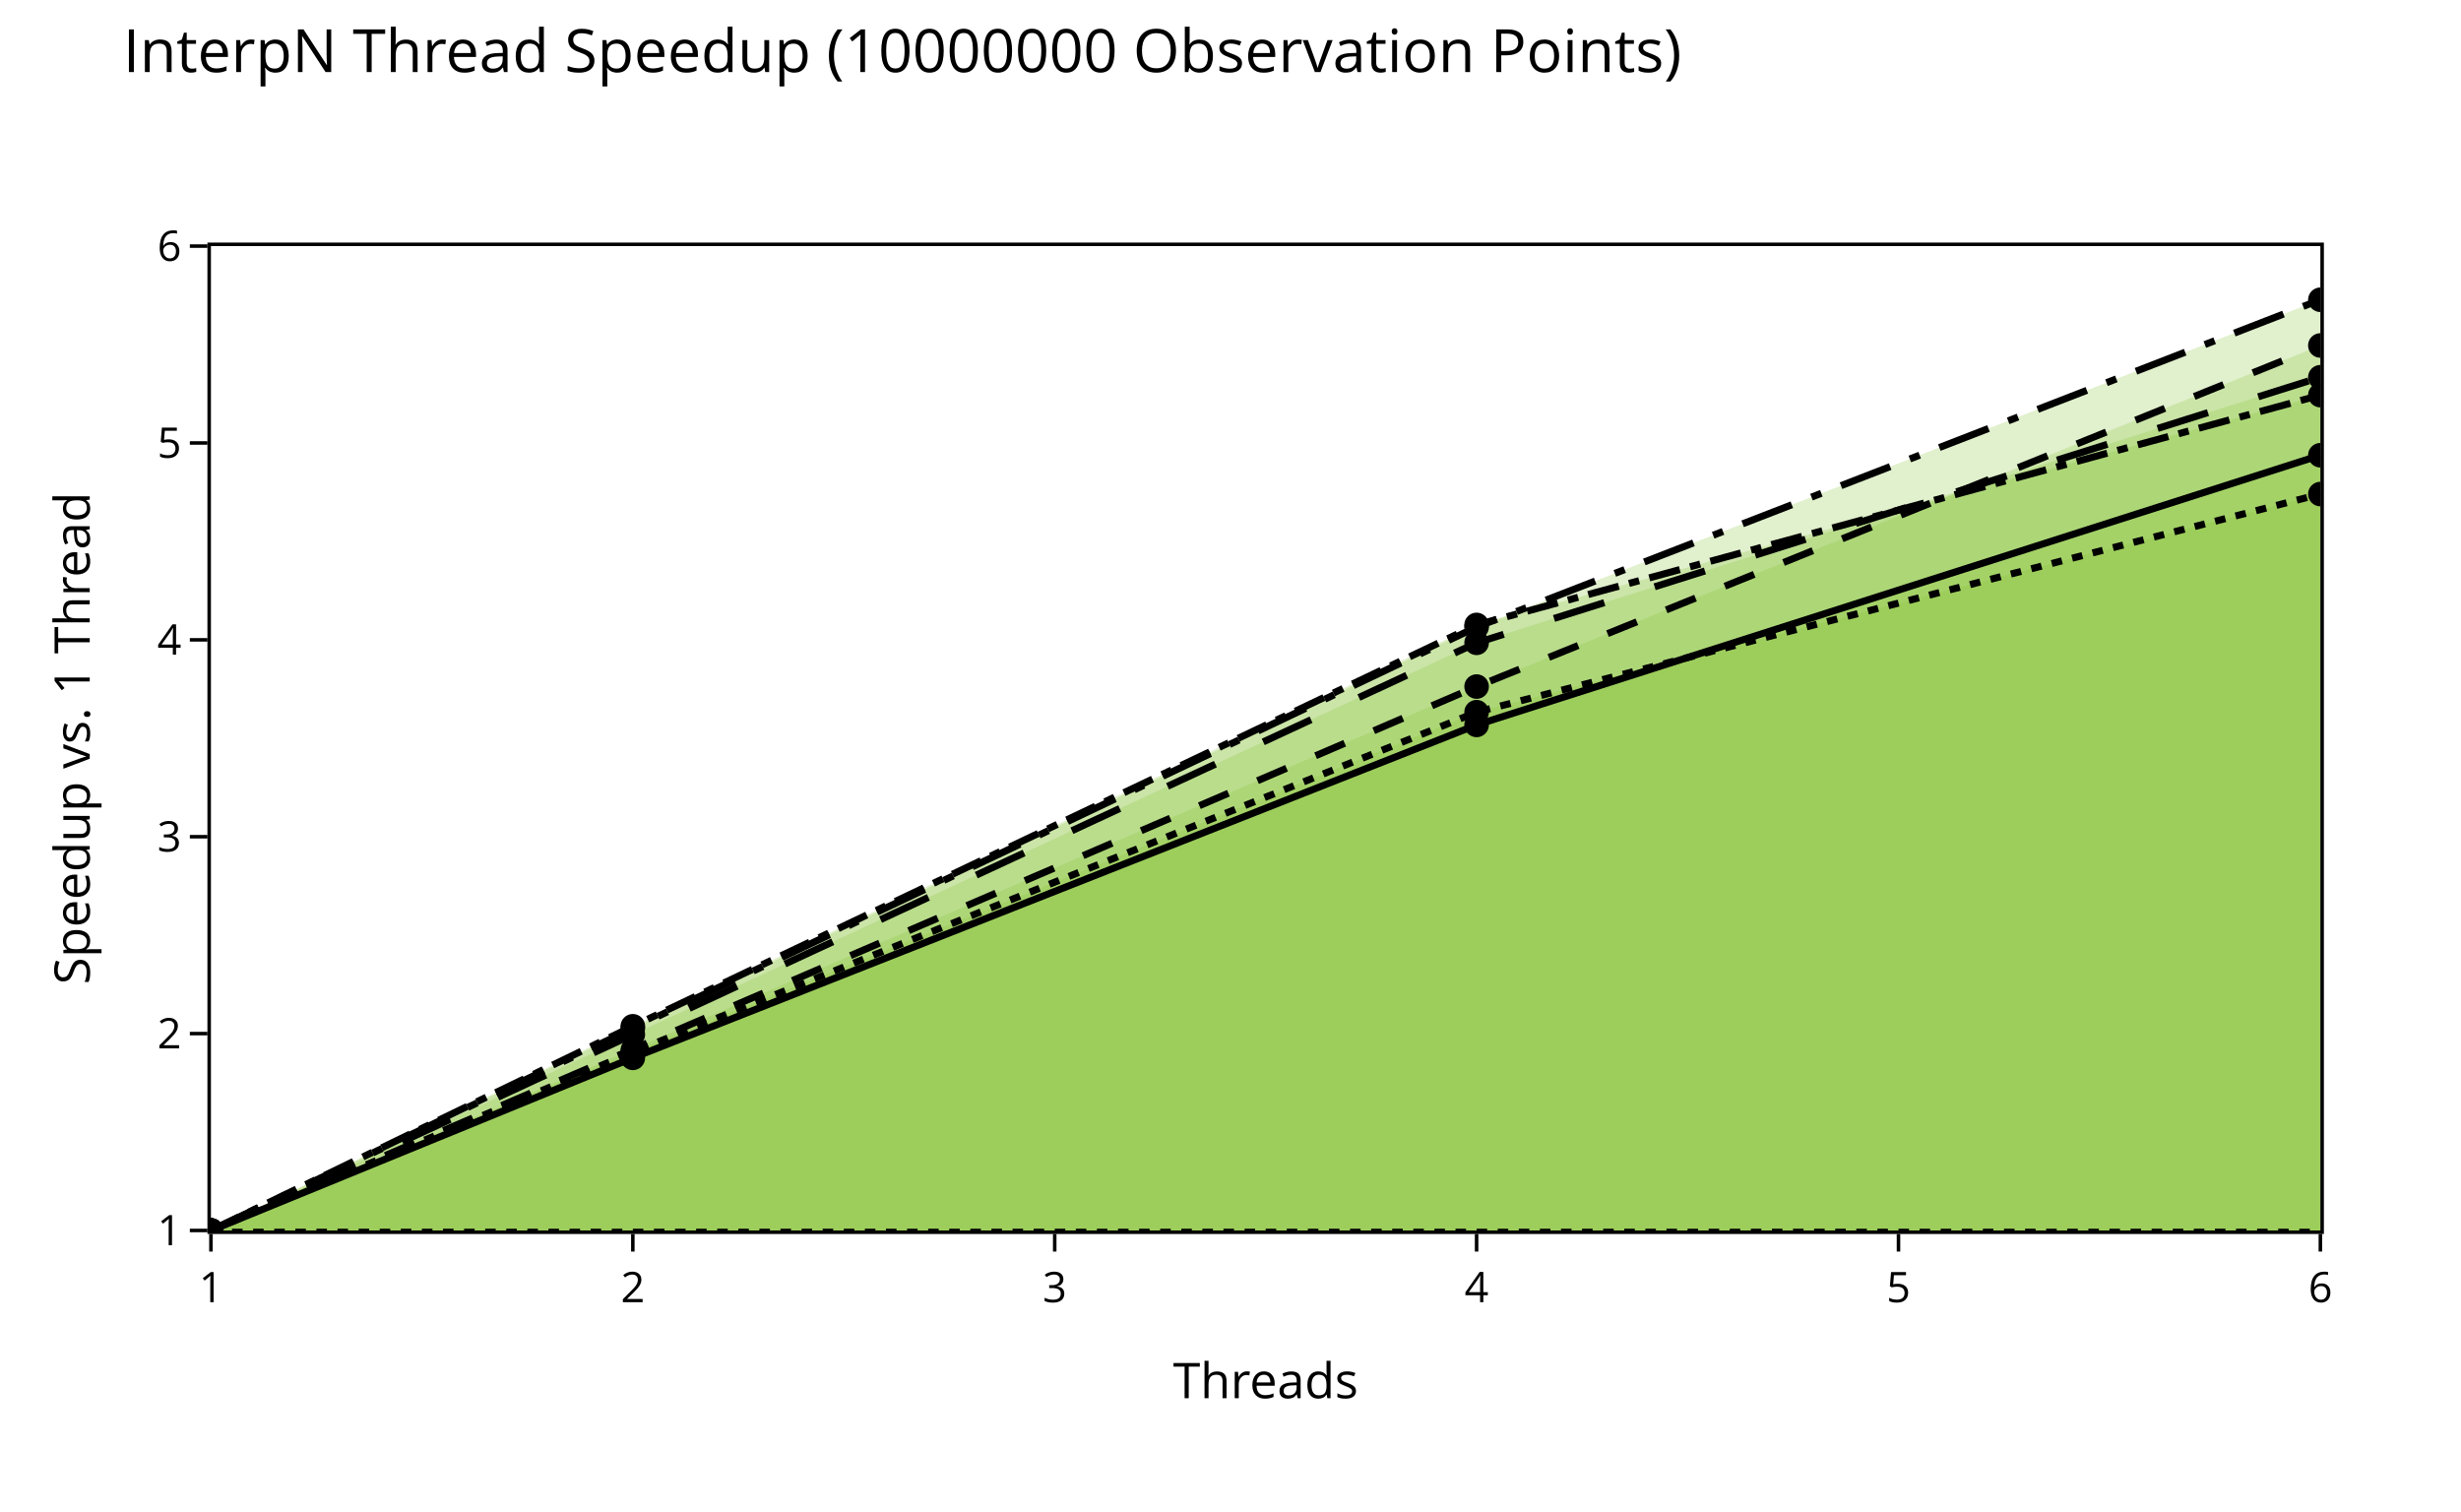
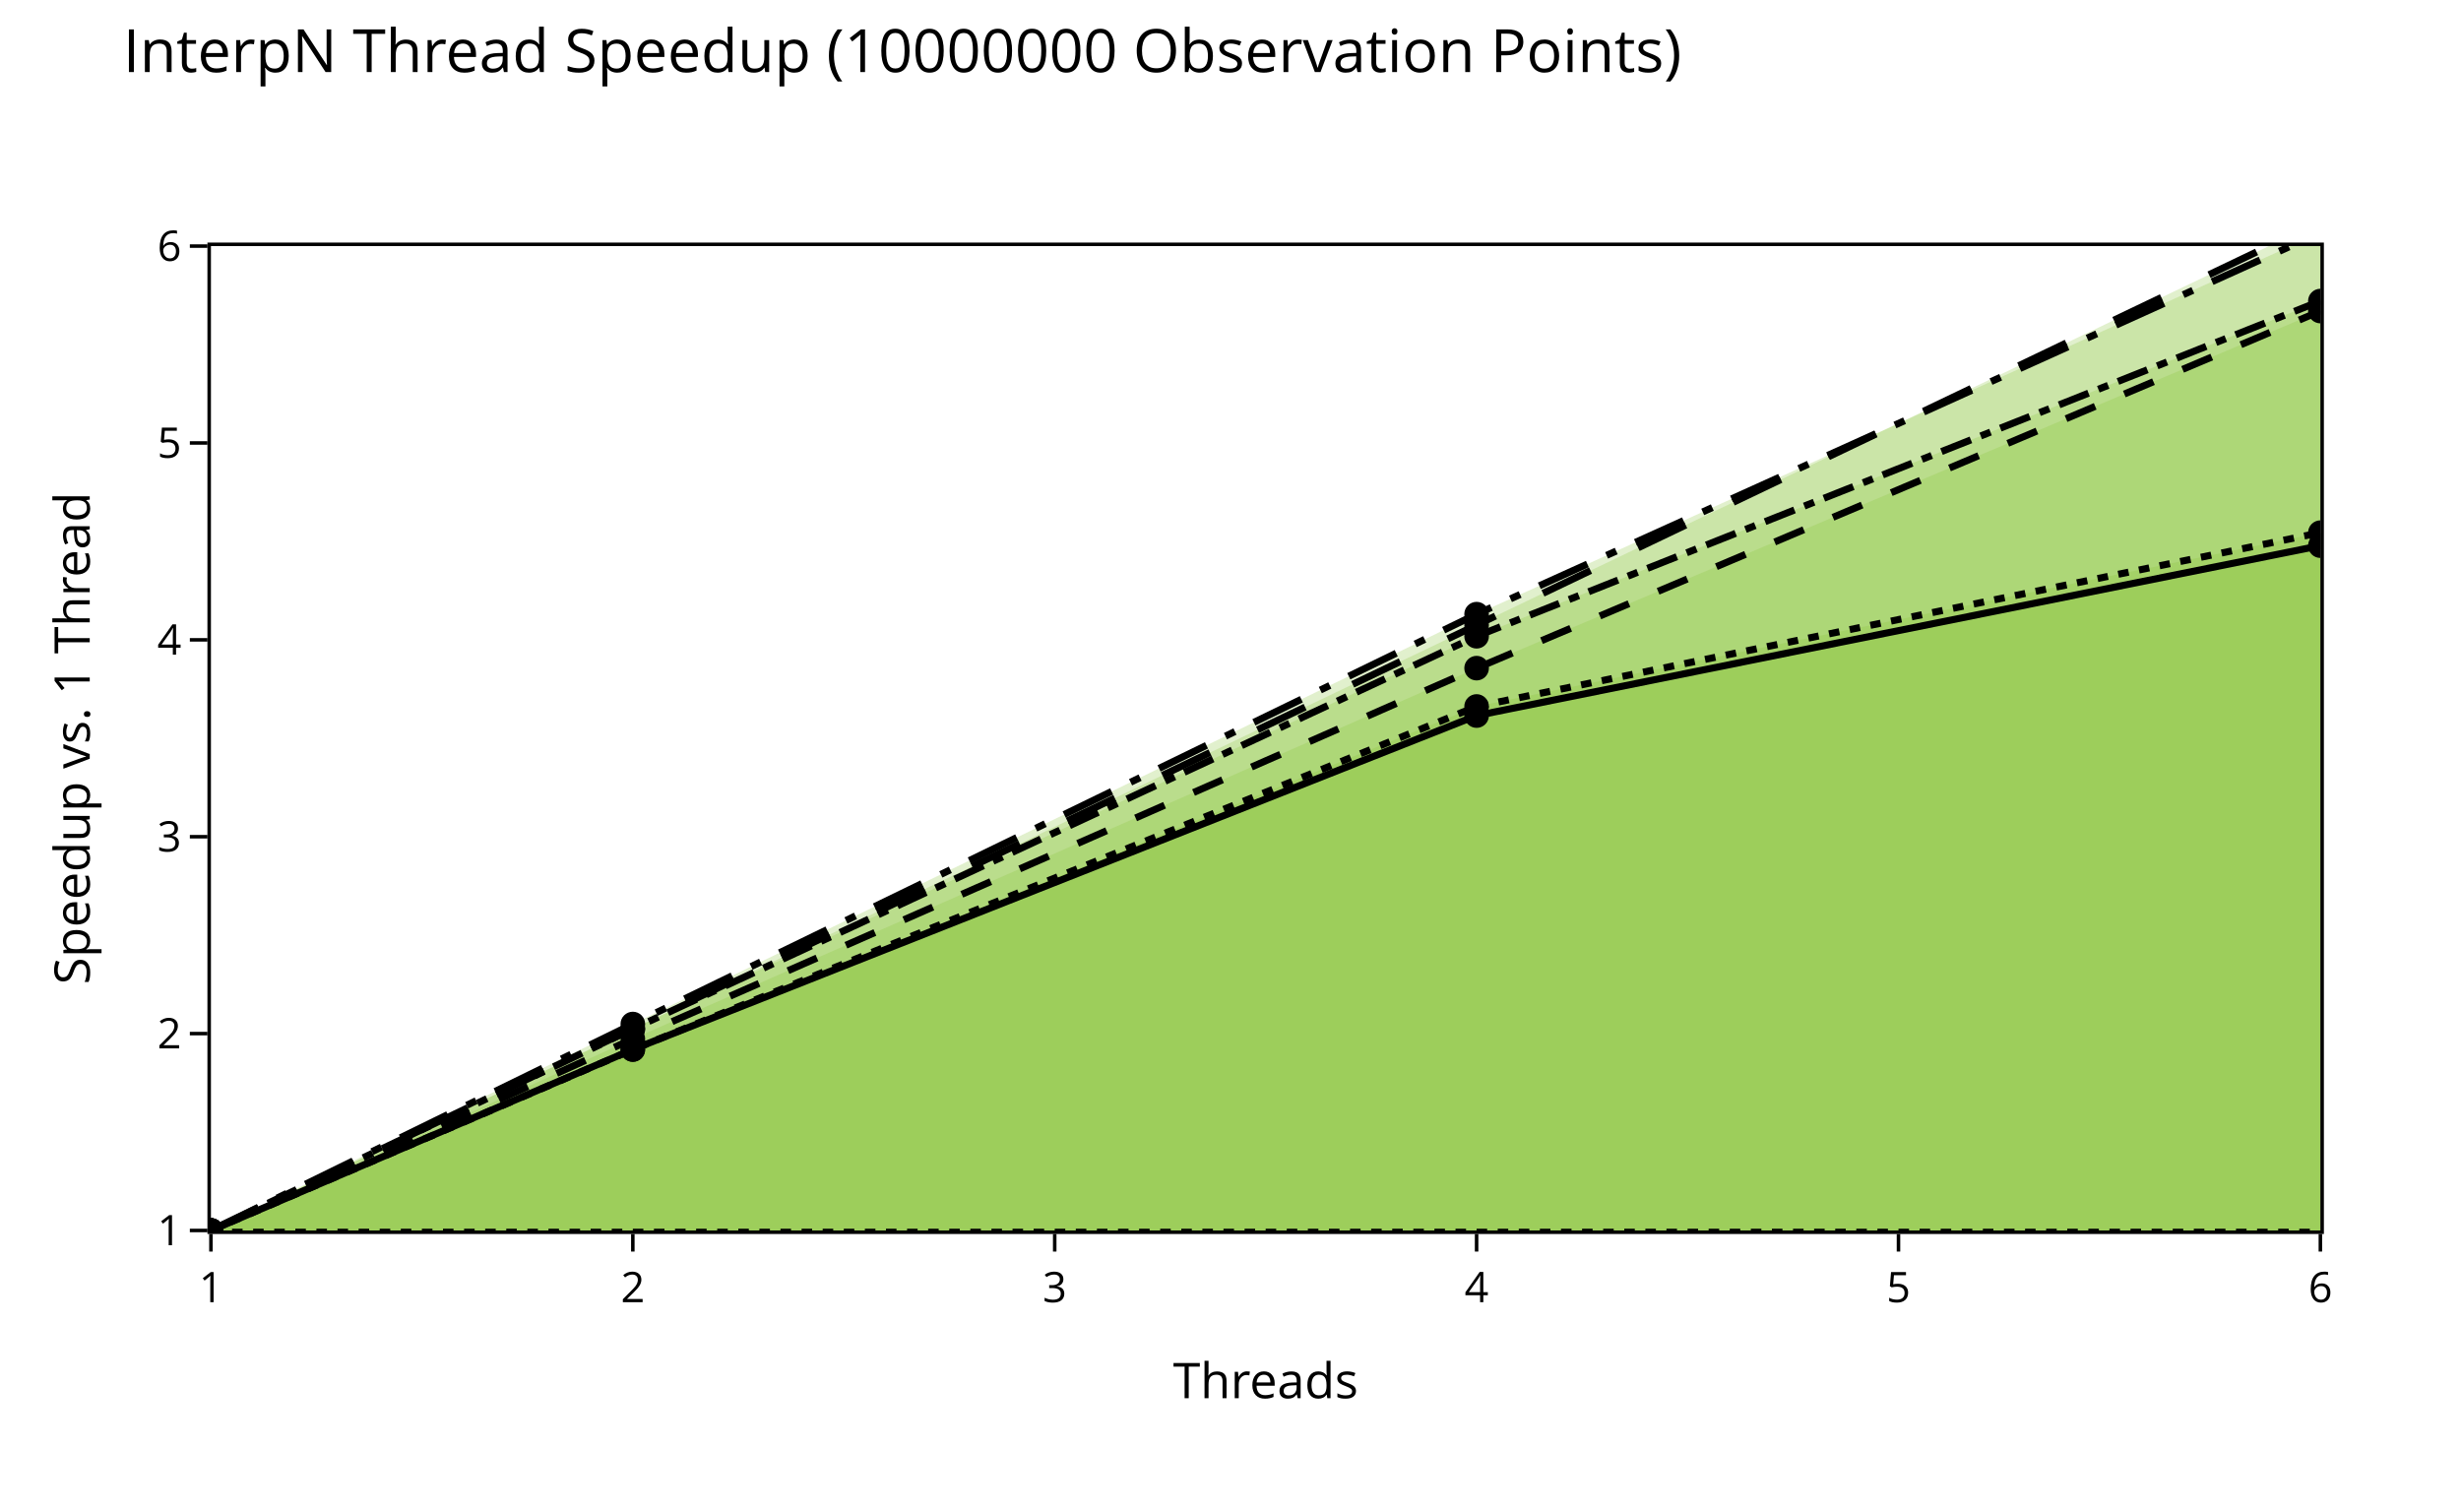
<svg xmlns="http://www.w3.org/2000/svg" class="main-svg" width="700" height="430" style="" viewBox="0 0 700 430">
  <rect x="0" y="0" width="700" height="430" style="fill: rgb(0, 0, 0); fill-opacity: 0;" />
-   <defs id="defs-53839e">
+   <defs id="defs-17e7b1">
    <g class="clips">
-       <clipPath id="clip53839exyplot" class="plotclip">
+       <clipPath id="clip17e7b1xyplot" class="plotclip">
        <rect width="600" height="280" />
      </clipPath>
-       <clipPath class="axesclip" id="clip53839ex">
+       <clipPath class="axesclip" id="clip17e7b1x">
        <rect x="60" y="0" width="600" height="430" />
      </clipPath>
-       <clipPath class="axesclip" id="clip53839ey">
+       <clipPath class="axesclip" id="clip17e7b1y">
        <rect x="0" y="70" width="700" height="280" />
      </clipPath>
-       <clipPath class="axesclip" id="clip53839exy">
+       <clipPath class="axesclip" id="clip17e7b1xy">
        <rect x="60" y="70" width="600" height="280" />
      </clipPath>
    </g>
    <g class="gradients" />
    <g class="patterns" />
  </defs>
  <g class="bglayer">
    <rect class="bg" x="60" y="70" width="600" height="280" style="fill: rgb(0, 0, 0); fill-opacity: 0; stroke-width: 0;" />
  </g>
  <g class="layer-below">
    <g class="imagelayer" />
    <g class="shapelayer" />
  </g>
  <g class="cartesianlayer">
    <g class="subplot xy">
      <g class="layer-subplot">
        <g class="shapelayer" />
        <g class="imagelayer" />
      </g>
      <g class="minor-gridlayer">
        <g class="x" />
        <g class="y" />
      </g>
      <g class="gridlayer">
        <g class="x" />
        <g class="y" />
      </g>
      <g class="zerolinelayer" />
      <g class="layer-between">
        <g class="shapelayer" />
        <g class="imagelayer" />
      </g>
      <path class="xlines-below" />
      <path class="ylines-below" />
      <g class="overlines-below" />
      <g class="xaxislayer-below" />
      <g class="yaxislayer-below" />
      <g class="overaxes-below" />
      <g class="overplot">
-         <g class="xy" transform="translate(60,70)" clip-path="url(#clip53839exyplot)">
+         <g class="xy" transform="translate(60,70)" clip-path="url(#clip17e7b1xyplot)">
          <g class="scatterlayer mlayer">
-             <g class="trace scatter trace71d8d9" style="stroke-miterlimit: 2; opacity: 1;">
-               <g class="fills">
-                 <g>
-                   <path class="js-fill" d="M0,280L120,230.9L360,136.2L600,59.49L600,280L0,280Z" style="fill: rgb(139, 196, 59); fill-opacity: 0.25; stroke-width: 0;" />
-                 </g>
-               </g>
-               <g class="errorbars" />
-               <g class="lines">
-                 <path class="js-line" d="M0,280L120,230.9L360,136.2L600,59.49L600,280L0,280" style="vector-effect: none; fill: none; stroke: rgb(99, 110, 250); stroke-opacity: 1; stroke-width: 0px; opacity: 1;" />
-               </g>
-               <g class="points" />
-               <g class="text" />
-             </g>
-             <g class="trace scatter trace1ca007" style="stroke-miterlimit: 2; opacity: 1;">
-               <g class="fills">
-                 <g>
-                   <path class="js-fill" d="M0,280L360,125.29L600,28.27L600,280L360,280L0,280Z" style="fill: rgb(139, 196, 59); fill-opacity: 0.25; stroke-width: 0;" />
-                 </g>
-               </g>
-               <g class="errorbars" />
-               <g class="lines">
-                 <path class="js-line" d="M0,280L360,125.29L600,28.27L600,280L360,280L0,280" style="vector-effect: none; fill: none; stroke: rgb(239, 85, 59); stroke-opacity: 1; stroke-width: 0px; opacity: 1;" />
-               </g>
-               <g class="points" />
-               <g class="text" />
-             </g>
-             <g class="trace scatter tracee49e88" style="stroke-miterlimit: 2; opacity: 1;">
-               <g class="fills">
-                 <g>
-                   <path class="js-fill" d="M0,280L120,229.26L360,132.57L600,70.53L600,280L0,280Z" style="fill: rgb(139, 196, 59); fill-opacity: 0.25; stroke-width: 0;" />
-                 </g>
-               </g>
-               <g class="errorbars" />
-               <g class="lines">
-                 <path class="js-line" d="M0,280L120,229.26L360,132.57L600,70.53L600,280L0,280" style="vector-effect: none; fill: none; stroke: rgb(0, 204, 150); stroke-opacity: 1; stroke-width: 0px; opacity: 1;" />
-               </g>
-               <g class="points" />
-               <g class="text" />
-             </g>
-             <g class="trace scatter traced48265" style="stroke-miterlimit: 2; opacity: 1;">
-               <g class="fills">
-                 <g>
-                   <path class="js-fill" d="M0,280L120,221.92L360,107.76L600,42.39L600,280L0,280Z" style="fill: rgb(139, 196, 59); fill-opacity: 0.25; stroke-width: 0;" />
-                 </g>
-               </g>
-               <g class="errorbars" />
-               <g class="lines">
-                 <path class="js-line" d="M0,280L120,221.92L360,107.76L600,42.39L600,280L0,280" style="vector-effect: none; fill: none; stroke: rgb(171, 99, 250); stroke-opacity: 1; stroke-width: 0px; opacity: 1;" />
-               </g>
-               <g class="points" />
-               <g class="text" />
-             </g>
-             <g class="trace scatter tracebebc52" style="stroke-miterlimit: 2; opacity: 1;">
-               <g class="fills">
-                 <g>
-                   <path class="js-fill" d="M0,280L360,112.85L600,37.3L600,280L360,280L0,280Z" style="fill: rgb(139, 196, 59); fill-opacity: 0.25; stroke-width: 0;" />
-                 </g>
-               </g>
-               <g class="errorbars" />
-               <g class="lines">
-                 <path class="js-line" d="M0,280L360,112.85L600,37.3L600,280L360,280L0,280" style="vector-effect: none; fill: none; stroke: rgb(255, 161, 90); stroke-opacity: 1; stroke-width: 0px; opacity: 1;" />
-               </g>
-               <g class="points" />
-               <g class="text" />
-             </g>
-             <g class="trace scatter trace822e3a" style="stroke-miterlimit: 2; opacity: 1;">
-               <g class="fills">
-                 <g>
-                   <path class="js-fill" d="M0,280L120,222.48L360,108.35L600,15.26L600,280L0,280Z" style="fill: rgb(139, 196, 59); fill-opacity: 0.25; stroke-width: 0;" />
-                 </g>
-               </g>
-               <g class="errorbars" />
-               <g class="lines">
-                 <path class="js-line" d="M0,280L120,222.48L360,108.35L600,15.26L600,280L0,280" style="vector-effect: none; fill: none; stroke: rgb(25, 211, 243); stroke-opacity: 1; stroke-width: 0px; opacity: 1;" />
-               </g>
-               <g class="points" />
-               <g class="text" />
-             </g>
-             <g class="trace scatter trace041c47" style="stroke-miterlimit: 2; opacity: 1;">
-               <g class="fills" />
-               <g class="errorbars" />
-               <g class="lines">
-                 <path class="js-line" d="M0,280L120,230.9L360,136.2L600,59.49" style="vector-effect: none; fill: none; stroke: rgb(0, 0, 0); stroke-opacity: 1; stroke-width: 2px; opacity: 1;" />
-               </g>
-               <g class="points">
-                 <path class="point" transform="translate(0,280)" d="M3.5,0A3.5,3.5 0 1,1 0,-3.5A3.5,3.5 0 0,1 3.5,0Z" style="opacity: 1; stroke-width: 0px; fill: rgb(0, 0, 0); fill-opacity: 1;" />
-                 <path class="point" transform="translate(120,230.9)" d="M3.5,0A3.5,3.5 0 1,1 0,-3.5A3.5,3.5 0 0,1 3.5,0Z" style="opacity: 1; stroke-width: 0px; fill: rgb(0, 0, 0); fill-opacity: 1;" />
-                 <path class="point" transform="translate(360,136.2)" d="M3.5,0A3.5,3.5 0 1,1 0,-3.5A3.5,3.5 0 0,1 3.5,0Z" style="opacity: 1; stroke-width: 0px; fill: rgb(0, 0, 0); fill-opacity: 1;" />
-                 <path class="point" transform="translate(600,59.49)" d="M3.5,0A3.5,3.5 0 1,1 0,-3.5A3.5,3.5 0 0,1 3.5,0Z" style="opacity: 1; stroke-width: 0px; fill: rgb(0, 0, 0); fill-opacity: 1;" />
-               </g>
-               <g class="text" />
-             </g>
-             <g class="trace scatter trace9028fb" style="stroke-miterlimit: 2; opacity: 1;">
-               <g class="fills" />
-               <g class="errorbars" />
-               <g class="lines">
-                 <path class="js-line" d="M0,280L360,125.29L600,28.27" style="vector-effect: none; fill: none; stroke: rgb(0, 0, 0); stroke-opacity: 1; stroke-dasharray: 9px, 9px; stroke-width: 2px; opacity: 1;" />
-               </g>
-               <g class="points">
-                 <path class="point" transform="translate(0,280)" d="M3.5,0A3.5,3.5 0 1,1 0,-3.5A3.5,3.5 0 0,1 3.5,0Z" style="opacity: 1; stroke-width: 0px; fill: rgb(0, 0, 0); fill-opacity: 1;" />
-                 <path class="point" transform="translate(120,228.7)" d="M3.5,0A3.5,3.5 0 1,1 0,-3.5A3.5,3.5 0 0,1 3.5,0Z" style="opacity: 1; stroke-width: 0px; fill: rgb(0, 0, 0); fill-opacity: 1;" />
-                 <path class="point" transform="translate(360,125.29)" d="M3.5,0A3.5,3.5 0 1,1 0,-3.5A3.5,3.5 0 0,1 3.5,0Z" style="opacity: 1; stroke-width: 0px; fill: rgb(0, 0, 0); fill-opacity: 1;" />
-                 <path class="point" transform="translate(600,28.27)" d="M3.5,0A3.5,3.5 0 1,1 0,-3.5A3.5,3.5 0 0,1 3.5,0Z" style="opacity: 1; stroke-width: 0px; fill: rgb(0, 0, 0); fill-opacity: 1;" />
-               </g>
-               <g class="text" />
-             </g>
-             <g class="trace scatter trace50968c" style="stroke-miterlimit: 2; opacity: 1;">
-               <g class="fills" />
-               <g class="errorbars" />
-               <g class="lines">
-                 <path class="js-line" d="M0,280L120,229.26L360,132.57L600,70.53" style="vector-effect: none; fill: none; stroke: rgb(0, 0, 0); stroke-opacity: 1; stroke-dasharray: 3px, 3px; stroke-width: 2px; opacity: 1;" />
-               </g>
-               <g class="points">
-                 <path class="point" transform="translate(0,280)" d="M3.5,0A3.5,3.5 0 1,1 0,-3.5A3.5,3.5 0 0,1 3.5,0Z" style="opacity: 1; stroke-width: 0px; fill: rgb(0, 0, 0); fill-opacity: 1;" />
-                 <path class="point" transform="translate(120,229.26)" d="M3.5,0A3.5,3.5 0 1,1 0,-3.5A3.5,3.5 0 0,1 3.5,0Z" style="opacity: 1; stroke-width: 0px; fill: rgb(0, 0, 0); fill-opacity: 1;" />
-                 <path class="point" transform="translate(360,132.57)" d="M3.5,0A3.5,3.5 0 1,1 0,-3.5A3.5,3.5 0 0,1 3.5,0Z" style="opacity: 1; stroke-width: 0px; fill: rgb(0, 0, 0); fill-opacity: 1;" />
-                 <path class="point" transform="translate(600,70.53)" d="M3.5,0A3.5,3.5 0 1,1 0,-3.5A3.5,3.5 0 0,1 3.5,0Z" style="opacity: 1; stroke-width: 0px; fill: rgb(0, 0, 0); fill-opacity: 1;" />
-               </g>
-               <g class="text" />
-             </g>
-             <g class="trace scatter trace413ec4" style="stroke-miterlimit: 2; opacity: 1;">
-               <g class="fills" />
-               <g class="errorbars" />
-               <g class="lines">
-                 <path class="js-line" d="M0,280L120,221.92L360,107.76L600,42.39" style="vector-effect: none; fill: none; stroke: rgb(0, 0, 0); stroke-opacity: 1; stroke-dasharray: 9px, 3px, 3px, 3px; stroke-width: 2px; opacity: 1;" />
-               </g>
-               <g class="points">
-                 <path class="point" transform="translate(0,280)" d="M3.5,0A3.5,3.5 0 1,1 0,-3.5A3.5,3.5 0 0,1 3.5,0Z" style="opacity: 1; stroke-width: 0px; fill: rgb(0, 0, 0); fill-opacity: 1;" />
-                 <path class="point" transform="translate(120,221.92)" d="M3.5,0A3.5,3.5 0 1,1 0,-3.5A3.5,3.5 0 0,1 3.5,0Z" style="opacity: 1; stroke-width: 0px; fill: rgb(0, 0, 0); fill-opacity: 1;" />
-                 <path class="point" transform="translate(360,107.76)" d="M3.5,0A3.5,3.5 0 1,1 0,-3.5A3.5,3.5 0 0,1 3.5,0Z" style="opacity: 1; stroke-width: 0px; fill: rgb(0, 0, 0); fill-opacity: 1;" />
-                 <path class="point" transform="translate(600,42.39)" d="M3.5,0A3.5,3.5 0 1,1 0,-3.5A3.5,3.5 0 0,1 3.5,0Z" style="opacity: 1; stroke-width: 0px; fill: rgb(0, 0, 0); fill-opacity: 1;" />
-               </g>
-               <g class="text" />
-             </g>
-             <g class="trace scatter trace08f8f8" style="stroke-miterlimit: 2; opacity: 1;">
-               <g class="fills" />
-               <g class="errorbars" />
-               <g class="lines">
-                 <path class="js-line" d="M0,280L360,112.85L600,37.3" style="vector-effect: none; fill: none; stroke: rgb(0, 0, 0); stroke-opacity: 1; stroke-dasharray: 15px, 15px; stroke-width: 2px; opacity: 1;" />
-               </g>
-               <g class="points">
-                 <path class="point" transform="translate(0,280)" d="M3.5,0A3.5,3.5 0 1,1 0,-3.5A3.5,3.5 0 0,1 3.5,0Z" style="opacity: 1; stroke-width: 0px; fill: rgb(0, 0, 0); fill-opacity: 1;" />
-                 <path class="point" transform="translate(120,224.24)" d="M3.5,0A3.5,3.5 0 1,1 0,-3.5A3.5,3.5 0 0,1 3.5,0Z" style="opacity: 1; stroke-width: 0px; fill: rgb(0, 0, 0); fill-opacity: 1;" />
-                 <path class="point" transform="translate(360,112.85)" d="M3.5,0A3.5,3.5 0 1,1 0,-3.5A3.5,3.5 0 0,1 3.5,0Z" style="opacity: 1; stroke-width: 0px; fill: rgb(0, 0, 0); fill-opacity: 1;" />
-                 <path class="point" transform="translate(600,37.3)" d="M3.5,0A3.5,3.5 0 1,1 0,-3.5A3.5,3.5 0 0,1 3.5,0Z" style="opacity: 1; stroke-width: 0px; fill: rgb(0, 0, 0); fill-opacity: 1;" />
-               </g>
-               <g class="text" />
-             </g>
-             <g class="trace scatter trace0693d3" style="stroke-miterlimit: 2; opacity: 1;">
-               <g class="fills" />
-               <g class="errorbars" />
-               <g class="lines">
-                 <path class="js-line" d="M0,280L120,222.48L360,108.35L600,15.26" style="vector-effect: none; fill: none; stroke: rgb(0, 0, 0); stroke-opacity: 1; stroke-dasharray: 15px, 6px, 3px, 6px; stroke-width: 2px; opacity: 1;" />
-               </g>
-               <g class="points">
-                 <path class="point" transform="translate(0,280)" d="M3.5,0A3.5,3.5 0 1,1 0,-3.5A3.5,3.5 0 0,1 3.5,0Z" style="opacity: 1; stroke-width: 0px; fill: rgb(0, 0, 0); fill-opacity: 1;" />
-                 <path class="point" transform="translate(120,222.48)" d="M3.5,0A3.5,3.5 0 1,1 0,-3.5A3.5,3.5 0 0,1 3.5,0Z" style="opacity: 1; stroke-width: 0px; fill: rgb(0, 0, 0); fill-opacity: 1;" />
-                 <path class="point" transform="translate(360,108.35)" d="M3.5,0A3.5,3.5 0 1,1 0,-3.5A3.5,3.5 0 0,1 3.5,0Z" style="opacity: 1; stroke-width: 0px; fill: rgb(0, 0, 0); fill-opacity: 1;" />
-                 <path class="point" transform="translate(600,15.26)" d="M3.5,0A3.5,3.5 0 1,1 0,-3.5A3.5,3.5 0 0,1 3.5,0Z" style="opacity: 1; stroke-width: 0px; fill: rgb(0, 0, 0); fill-opacity: 1;" />
+             <g class="trace scatter trace5cca68" style="stroke-miterlimit: 2; opacity: 1;">
+               <g class="fills">
+                 <g>
+                   <path class="js-fill" d="M0,280L120,228.51L360,133.54L600,85.21L600,280L0,280Z" style="fill: rgb(139, 196, 59); fill-opacity: 0.25; stroke-width: 0;" />
+                 </g>
+               </g>
+               <g class="errorbars" />
+               <g class="lines">
+                 <path class="js-line" d="M0,280L120,228.51L360,133.54L600,85.21L600,280L0,280" style="vector-effect: none; fill: none; stroke: rgb(99, 110, 250); stroke-opacity: 1; stroke-width: 0px; opacity: 1;" />
+               </g>
+               <g class="points" />
+               <g class="text" />
+             </g>
+             <g class="trace scatter tracec82d42" style="stroke-miterlimit: 2; opacity: 1;">
+               <g class="fills">
+                 <g>
+                   <path class="js-fill" d="M0,280L120,225.5L360,120.05L600,18.48L600,280L0,280Z" style="fill: rgb(139, 196, 59); fill-opacity: 0.25; stroke-width: 0;" />
+                 </g>
+               </g>
+               <g class="errorbars" />
+               <g class="lines">
+                 <path class="js-line" d="M0,280L120,225.5L360,120.05L600,18.48L600,280L0,280" style="vector-effect: none; fill: none; stroke: rgb(239, 85, 59); stroke-opacity: 1; stroke-width: 0px; opacity: 1;" />
+               </g>
+               <g class="points" />
+               <g class="text" />
+             </g>
+             <g class="trace scatter trace8de628" style="stroke-miterlimit: 2; opacity: 1;">
+               <g class="fills">
+                 <g>
+                   <path class="js-fill" d="M0,280L120,228.55L360,130.95L600,81.51L600,280L0,280Z" style="fill: rgb(139, 196, 59); fill-opacity: 0.25; stroke-width: 0;" />
+                 </g>
+               </g>
+               <g class="errorbars" />
+               <g class="lines">
+                 <path class="js-line" d="M0,280L120,228.55L360,130.95L600,81.51L600,280L0,280" style="vector-effect: none; fill: none; stroke: rgb(0, 204, 150); stroke-opacity: 1; stroke-width: 0px; opacity: 1;" />
+               </g>
+               <g class="points" />
+               <g class="text" />
+             </g>
+             <g class="trace scatter tracea71dcd" style="stroke-miterlimit: 2; opacity: 1;">
+               <g class="fills">
+                 <g>
+                   <path class="js-fill" d="M0,280L120,222.67L360,110.98L600,15.63L600,280L0,280Z" style="fill: rgb(139, 196, 59); fill-opacity: 0.25; stroke-width: 0;" />
+                 </g>
+               </g>
+               <g class="errorbars" />
+               <g class="lines">
+                 <path class="js-line" d="M0,280L120,222.67L360,110.98L600,15.63L600,280L0,280" style="vector-effect: none; fill: none; stroke: rgb(171, 99, 250); stroke-opacity: 1; stroke-width: 0px; opacity: 1;" />
+               </g>
+               <g class="points" />
+               <g class="text" />
+             </g>
+             <g class="trace scatter trace5ebe77" style="stroke-miterlimit: 2; opacity: 1;">
+               <g class="fills">
+                 <g>
+                   <path class="js-fill" d="M0,280L600,-7.01L600,280L0,280Z" style="fill: rgb(139, 196, 59); fill-opacity: 0.25; stroke-width: 0;" />
+                 </g>
+               </g>
+               <g class="errorbars" />
+               <g class="lines">
+                 <path class="js-line" d="M0,280L600,-7.01L600,280L0,280" style="vector-effect: none; fill: none; stroke: rgb(255, 161, 90); stroke-opacity: 1; stroke-width: 0px; opacity: 1;" />
+               </g>
+               <g class="points" />
+               <g class="text" />
+             </g>
+             <g class="trace scatter trace155fa2" style="stroke-miterlimit: 2; opacity: 1;">
+               <g class="fills">
+                 <g>
+                   <path class="js-fill" d="M0,280L120,221.28L360,104.69L600,-3.81L600,280L0,280Z" style="fill: rgb(139, 196, 59); fill-opacity: 0.25; stroke-width: 0;" />
+                 </g>
+               </g>
+               <g class="errorbars" />
+               <g class="lines">
+                 <path class="js-line" d="M0,280L120,221.28L360,104.69L600,-3.81L600,280L0,280" style="vector-effect: none; fill: none; stroke: rgb(25, 211, 243); stroke-opacity: 1; stroke-width: 0px; opacity: 1;" />
+               </g>
+               <g class="points" />
+               <g class="text" />
+             </g>
+             <g class="trace scatter trace23cd5f" style="stroke-miterlimit: 2; opacity: 1;">
+               <g class="fills" />
+               <g class="errorbars" />
+               <g class="lines">
+                 <path class="js-line" d="M0,280L120,228.51L360,133.54L600,85.21" style="vector-effect: none; fill: none; stroke: rgb(0, 0, 0); stroke-opacity: 1; stroke-width: 2px; opacity: 1;" />
+               </g>
+               <g class="points">
+                 <path class="point" transform="translate(0,280)" d="M3.5,0A3.5,3.5 0 1,1 0,-3.5A3.5,3.5 0 0,1 3.5,0Z" style="opacity: 1; stroke-width: 0px; fill: rgb(0, 0, 0); fill-opacity: 1;" />
+                 <path class="point" transform="translate(120,228.51)" d="M3.5,0A3.5,3.5 0 1,1 0,-3.5A3.5,3.5 0 0,1 3.5,0Z" style="opacity: 1; stroke-width: 0px; fill: rgb(0, 0, 0); fill-opacity: 1;" />
+                 <path class="point" transform="translate(360,133.54)" d="M3.5,0A3.5,3.5 0 1,1 0,-3.5A3.5,3.5 0 0,1 3.5,0Z" style="opacity: 1; stroke-width: 0px; fill: rgb(0, 0, 0); fill-opacity: 1;" />
+                 <path class="point" transform="translate(600,85.21)" d="M3.5,0A3.5,3.5 0 1,1 0,-3.5A3.5,3.5 0 0,1 3.5,0Z" style="opacity: 1; stroke-width: 0px; fill: rgb(0, 0, 0); fill-opacity: 1;" />
+               </g>
+               <g class="text" />
+             </g>
+             <g class="trace scatter trace4a060e" style="stroke-miterlimit: 2; opacity: 1;">
+               <g class="fills" />
+               <g class="errorbars" />
+               <g class="lines">
+                 <path class="js-line" d="M0,280L120,225.5L360,120.05L600,18.48" style="vector-effect: none; fill: none; stroke: rgb(0, 0, 0); stroke-opacity: 1; stroke-dasharray: 9px, 9px; stroke-width: 2px; opacity: 1;" />
+               </g>
+               <g class="points">
+                 <path class="point" transform="translate(0,280)" d="M3.5,0A3.5,3.5 0 1,1 0,-3.5A3.5,3.5 0 0,1 3.5,0Z" style="opacity: 1; stroke-width: 0px; fill: rgb(0, 0, 0); fill-opacity: 1;" />
+                 <path class="point" transform="translate(120,225.5)" d="M3.5,0A3.5,3.5 0 1,1 0,-3.5A3.5,3.5 0 0,1 3.5,0Z" style="opacity: 1; stroke-width: 0px; fill: rgb(0, 0, 0); fill-opacity: 1;" />
+                 <path class="point" transform="translate(360,120.05)" d="M3.5,0A3.5,3.5 0 1,1 0,-3.5A3.5,3.5 0 0,1 3.5,0Z" style="opacity: 1; stroke-width: 0px; fill: rgb(0, 0, 0); fill-opacity: 1;" />
+                 <path class="point" transform="translate(600,18.48)" d="M3.5,0A3.5,3.5 0 1,1 0,-3.5A3.5,3.5 0 0,1 3.5,0Z" style="opacity: 1; stroke-width: 0px; fill: rgb(0, 0, 0); fill-opacity: 1;" />
+               </g>
+               <g class="text" />
+             </g>
+             <g class="trace scatter trace9f3e5a" style="stroke-miterlimit: 2; opacity: 1;">
+               <g class="fills" />
+               <g class="errorbars" />
+               <g class="lines">
+                 <path class="js-line" d="M0,280L120,228.55L360,130.95L600,81.51" style="vector-effect: none; fill: none; stroke: rgb(0, 0, 0); stroke-opacity: 1; stroke-dasharray: 3px, 3px; stroke-width: 2px; opacity: 1;" />
+               </g>
+               <g class="points">
+                 <path class="point" transform="translate(0,280)" d="M3.5,0A3.5,3.5 0 1,1 0,-3.5A3.5,3.5 0 0,1 3.5,0Z" style="opacity: 1; stroke-width: 0px; fill: rgb(0, 0, 0); fill-opacity: 1;" />
+                 <path class="point" transform="translate(120,228.55)" d="M3.5,0A3.5,3.5 0 1,1 0,-3.5A3.5,3.5 0 0,1 3.5,0Z" style="opacity: 1; stroke-width: 0px; fill: rgb(0, 0, 0); fill-opacity: 1;" />
+                 <path class="point" transform="translate(360,130.95)" d="M3.5,0A3.5,3.5 0 1,1 0,-3.5A3.5,3.5 0 0,1 3.5,0Z" style="opacity: 1; stroke-width: 0px; fill: rgb(0, 0, 0); fill-opacity: 1;" />
+                 <path class="point" transform="translate(600,81.51)" d="M3.5,0A3.5,3.5 0 1,1 0,-3.5A3.5,3.5 0 0,1 3.5,0Z" style="opacity: 1; stroke-width: 0px; fill: rgb(0, 0, 0); fill-opacity: 1;" />
+               </g>
+               <g class="text" />
+             </g>
+             <g class="trace scatter tracec37ed3" style="stroke-miterlimit: 2; opacity: 1;">
+               <g class="fills" />
+               <g class="errorbars" />
+               <g class="lines">
+                 <path class="js-line" d="M0,280L120,222.67L360,110.98L600,15.63" style="vector-effect: none; fill: none; stroke: rgb(0, 0, 0); stroke-opacity: 1; stroke-dasharray: 9px, 3px, 3px, 3px; stroke-width: 2px; opacity: 1;" />
+               </g>
+               <g class="points">
+                 <path class="point" transform="translate(0,280)" d="M3.5,0A3.5,3.5 0 1,1 0,-3.5A3.5,3.5 0 0,1 3.5,0Z" style="opacity: 1; stroke-width: 0px; fill: rgb(0, 0, 0); fill-opacity: 1;" />
+                 <path class="point" transform="translate(120,222.67)" d="M3.5,0A3.5,3.5 0 1,1 0,-3.5A3.5,3.5 0 0,1 3.5,0Z" style="opacity: 1; stroke-width: 0px; fill: rgb(0, 0, 0); fill-opacity: 1;" />
+                 <path class="point" transform="translate(360,110.98)" d="M3.5,0A3.5,3.5 0 1,1 0,-3.5A3.5,3.5 0 0,1 3.5,0Z" style="opacity: 1; stroke-width: 0px; fill: rgb(0, 0, 0); fill-opacity: 1;" />
+                 <path class="point" transform="translate(600,15.63)" d="M3.5,0A3.5,3.5 0 1,1 0,-3.5A3.5,3.5 0 0,1 3.5,0Z" style="opacity: 1; stroke-width: 0px; fill: rgb(0, 0, 0); fill-opacity: 1;" />
+               </g>
+               <g class="text" />
+             </g>
+             <g class="trace scatter trace73e33f" style="stroke-miterlimit: 2; opacity: 1;">
+               <g class="fills" />
+               <g class="errorbars" />
+               <g class="lines">
+                 <path class="js-line" d="M0,280L600,-7.01" style="vector-effect: none; fill: none; stroke: rgb(0, 0, 0); stroke-opacity: 1; stroke-dasharray: 15px, 15px; stroke-width: 2px; opacity: 1;" />
+               </g>
+               <g class="points">
+                 <path class="point" transform="translate(0,280)" d="M3.5,0A3.5,3.5 0 1,1 0,-3.5A3.5,3.5 0 0,1 3.5,0Z" style="opacity: 1; stroke-width: 0px; fill: rgb(0, 0, 0); fill-opacity: 1;" />
+                 <path class="point" transform="translate(120,222.68)" d="M3.5,0A3.5,3.5 0 1,1 0,-3.5A3.5,3.5 0 0,1 3.5,0Z" style="opacity: 1; stroke-width: 0px; fill: rgb(0, 0, 0); fill-opacity: 1;" />
+                 <path class="point" transform="translate(360,107.79)" d="M3.5,0A3.5,3.5 0 1,1 0,-3.5A3.5,3.5 0 0,1 3.5,0Z" style="opacity: 1; stroke-width: 0px; fill: rgb(0, 0, 0); fill-opacity: 1;" />
+                 <path class="point" transform="translate(600,-7.01)" d="M3.5,0A3.5,3.5 0 1,1 0,-3.5A3.5,3.5 0 0,1 3.5,0Z" style="opacity: 1; stroke-width: 0px; fill: rgb(0, 0, 0); fill-opacity: 1;" />
+               </g>
+               <g class="text" />
+             </g>
+             <g class="trace scatter trace44e894" style="stroke-miterlimit: 2; opacity: 1;">
+               <g class="fills" />
+               <g class="errorbars" />
+               <g class="lines">
+                 <path class="js-line" d="M0,280L120,221.28L360,104.69L600,-3.81" style="vector-effect: none; fill: none; stroke: rgb(0, 0, 0); stroke-opacity: 1; stroke-dasharray: 15px, 6px, 3px, 6px; stroke-width: 2px; opacity: 1;" />
+               </g>
+               <g class="points">
+                 <path class="point" transform="translate(0,280)" d="M3.5,0A3.5,3.5 0 1,1 0,-3.5A3.5,3.5 0 0,1 3.5,0Z" style="opacity: 1; stroke-width: 0px; fill: rgb(0, 0, 0); fill-opacity: 1;" />
+                 <path class="point" transform="translate(120,221.28)" d="M3.5,0A3.5,3.5 0 1,1 0,-3.5A3.5,3.5 0 0,1 3.5,0Z" style="opacity: 1; stroke-width: 0px; fill: rgb(0, 0, 0); fill-opacity: 1;" />
+                 <path class="point" transform="translate(360,104.69)" d="M3.5,0A3.5,3.5 0 1,1 0,-3.5A3.5,3.5 0 0,1 3.5,0Z" style="opacity: 1; stroke-width: 0px; fill: rgb(0, 0, 0); fill-opacity: 1;" />
+                 <path class="point" transform="translate(600,-3.81)" d="M3.5,0A3.5,3.5 0 1,1 0,-3.5A3.5,3.5 0 0,1 3.5,0Z" style="opacity: 1; stroke-width: 0px; fill: rgb(0, 0, 0); fill-opacity: 1;" />
              </g>
              <g class="text" />
            </g>
          </g>
        </g>
      </g>
      <path class="xlines-above crisp" d="M59,350.5H661M59,69.5H661" style="fill: none; stroke-width: 1px; stroke: rgb(0, 0, 0); stroke-opacity: 1;" />
      <path class="ylines-above crisp" d="M59.5,70V350M660.5,70V350" style="fill: none; stroke-width: 1px; stroke: rgb(0, 0, 0); stroke-opacity: 1;" />
      <g class="overlines-above" />
      <g class="xaxislayer-above">
        <path class="xtick ticks crisp" d="M0,351v5" transform="translate(60,0)" style="stroke: rgb(0, 0, 0); stroke-opacity: 1; stroke-width: 1px;" />
        <path class="xtick ticks crisp" d="M0,351v5" transform="translate(180,0)" style="stroke: rgb(0, 0, 0); stroke-opacity: 1; stroke-width: 1px;" />
        <path class="xtick ticks crisp" d="M0,351v5" transform="translate(300,0)" style="stroke: rgb(0, 0, 0); stroke-opacity: 1; stroke-width: 1px;" />
        <path class="xtick ticks crisp" d="M0,351v5" transform="translate(420,0)" style="stroke: rgb(0, 0, 0); stroke-opacity: 1; stroke-width: 1px;" />
        <path class="xtick ticks crisp" d="M0,351v5" transform="translate(540,0)" style="stroke: rgb(0, 0, 0); stroke-opacity: 1; stroke-width: 1px;" />
        <path class="xtick ticks crisp" d="M0,351v5" transform="translate(660,0)" style="stroke: rgb(0, 0, 0); stroke-opacity: 1; stroke-width: 1px;" />
        <g class="xtick">
          <text text-anchor="middle" x="0" y="370.4" transform="translate(60,0)" style="font-family: 'Open Sans', verdana, arial, sans-serif; font-size: 12px; fill: rgb(0, 0, 0); fill-opacity: 1; white-space: pre; opacity: 1;">1</text>
        </g>
        <g class="xtick">
          <text text-anchor="middle" x="0" y="370.4" style="font-family: 'Open Sans', verdana, arial, sans-serif; font-size: 12px; fill: rgb(0, 0, 0); fill-opacity: 1; white-space: pre; opacity: 1;" transform="translate(180,0)">2</text>
        </g>
        <g class="xtick">
          <text text-anchor="middle" x="0" y="370.4" style="font-family: 'Open Sans', verdana, arial, sans-serif; font-size: 12px; fill: rgb(0, 0, 0); fill-opacity: 1; white-space: pre; opacity: 1;" transform="translate(300,0)">3</text>
        </g>
        <g class="xtick">
          <text text-anchor="middle" x="0" y="370.4" style="font-family: 'Open Sans', verdana, arial, sans-serif; font-size: 12px; fill: rgb(0, 0, 0); fill-opacity: 1; white-space: pre; opacity: 1;" transform="translate(420,0)">4</text>
        </g>
        <g class="xtick">
          <text text-anchor="middle" x="0" y="370.4" style="font-family: 'Open Sans', verdana, arial, sans-serif; font-size: 12px; fill: rgb(0, 0, 0); fill-opacity: 1; white-space: pre; opacity: 1;" transform="translate(540,0)">5</text>
        </g>
        <g class="xtick">
          <text text-anchor="middle" x="0" y="370.4" style="font-family: 'Open Sans', verdana, arial, sans-serif; font-size: 12px; fill: rgb(0, 0, 0); fill-opacity: 1; white-space: pre; opacity: 1;" transform="translate(660,0)">6</text>
        </g>
      </g>
      <g class="yaxislayer-above">
        <path class="ytick ticks crisp" d="M59,0h-5" transform="translate(0,350)" style="stroke: rgb(0, 0, 0); stroke-opacity: 1; stroke-width: 1px;" />
        <path class="ytick ticks crisp" d="M59,0h-5" transform="translate(0,294)" style="stroke: rgb(0, 0, 0); stroke-opacity: 1; stroke-width: 1px;" />
        <path class="ytick ticks crisp" d="M59,0h-5" transform="translate(0,238)" style="stroke: rgb(0, 0, 0); stroke-opacity: 1; stroke-width: 1px;" />
        <path class="ytick ticks crisp" d="M59,0h-5" transform="translate(0,182)" style="stroke: rgb(0, 0, 0); stroke-opacity: 1; stroke-width: 1px;" />
        <path class="ytick ticks crisp" d="M59,0h-5" transform="translate(0,126)" style="stroke: rgb(0, 0, 0); stroke-opacity: 1; stroke-width: 1px;" />
        <path class="ytick ticks crisp" d="M59,0h-5" transform="translate(0,70)" style="stroke: rgb(0, 0, 0); stroke-opacity: 1; stroke-width: 1px;" />
        <g class="ytick">
          <text text-anchor="end" x="51.6" y="4.2" transform="translate(0,350)" style="font-family: 'Open Sans', verdana, arial, sans-serif; font-size: 12px; fill: rgb(0, 0, 0); fill-opacity: 1; white-space: pre; opacity: 1;">1</text>
        </g>
        <g class="ytick">
          <text text-anchor="end" x="51.6" y="4.2" style="font-family: 'Open Sans', verdana, arial, sans-serif; font-size: 12px; fill: rgb(0, 0, 0); fill-opacity: 1; white-space: pre; opacity: 1;" transform="translate(0,294)">2</text>
        </g>
        <g class="ytick">
          <text text-anchor="end" x="51.6" y="4.2" style="font-family: 'Open Sans', verdana, arial, sans-serif; font-size: 12px; fill: rgb(0, 0, 0); fill-opacity: 1; white-space: pre; opacity: 1;" transform="translate(0,238)">3</text>
        </g>
        <g class="ytick">
          <text text-anchor="end" x="51.6" y="4.2" style="font-family: 'Open Sans', verdana, arial, sans-serif; font-size: 12px; fill: rgb(0, 0, 0); fill-opacity: 1; white-space: pre; opacity: 1;" transform="translate(0,182)">4</text>
        </g>
        <g class="ytick">
          <text text-anchor="end" x="51.6" y="4.2" style="font-family: 'Open Sans', verdana, arial, sans-serif; font-size: 12px; fill: rgb(0, 0, 0); fill-opacity: 1; white-space: pre; opacity: 1;" transform="translate(0,126)">5</text>
        </g>
        <g class="ytick">
          <text text-anchor="end" x="51.6" y="4.2" style="font-family: 'Open Sans', verdana, arial, sans-serif; font-size: 12px; fill: rgb(0, 0, 0); fill-opacity: 1; white-space: pre; opacity: 1;" transform="translate(0,70)">6</text>
        </g>
      </g>
      <g class="overaxes-above" />
    </g>
  </g>
  <g class="polarlayer" />
  <g class="smithlayer" />
  <g class="ternarylayer" />
  <g class="geolayer" />
  <g class="funnelarealayer" />
  <g class="pielayer" />
  <g class="iciclelayer" />
  <g class="treemaplayer" />
  <g class="sunburstlayer" />
  <g class="glimages" />
-   <defs id="topdefs-53839e">
+   <defs id="topdefs-17e7b1">
    <g class="clips" />
  </defs>
  <g class="layer-above">
    <g class="imagelayer" />
    <g class="shapelayer">
-       <g class="shape-group" data-index="0" clip-path="url(#clip53839ey)">
+       <g class="shape-group" data-index="0" clip-path="url(#clip17e7b1y)">
        <path data-index="0" fill-rule="evenodd" d="M60,350L660,350" style="opacity: 1; stroke: rgb(0, 0, 0); stroke-opacity: 1; fill: rgb(0, 0, 0); fill-opacity: 0; stroke-dasharray: 3px, 3px; stroke-width: 1px;" />
      </g>
    </g>
  </g>
  <g class="infolayer">
    <g class="g-gtitle">
      <text class="gtitle" x="35" y="8.6" text-anchor="start" dy="0.7em" style="opacity: 1; font-family: 'Open Sans', verdana, arial, sans-serif; font-size: 17px; fill: rgb(0, 0, 0); fill-opacity: 1; white-space: pre;">InterpN Thread Speedup (10000000 Observation Points)</text>
    </g>
    <g class="g-xtitle">
      <text class="xtitle" x="360" y="397.706" text-anchor="middle" style="opacity: 1; font-family: 'Open Sans', verdana, arial, sans-serif; font-size: 14px; fill: rgb(0, 0, 0); fill-opacity: 1; white-space: pre;">Threads</text>
    </g>
    <g class="g-ytitle">
      <text class="ytitle" transform="rotate(-90,25.52188,210)" x="25.522" y="210" text-anchor="middle" style="opacity: 1; font-family: 'Open Sans', verdana, arial, sans-serif; font-size: 14px; fill: rgb(0, 0, 0); fill-opacity: 1; white-space: pre;">Speedup vs. 1 Thread</text>
    </g>
  </g>
</svg>
